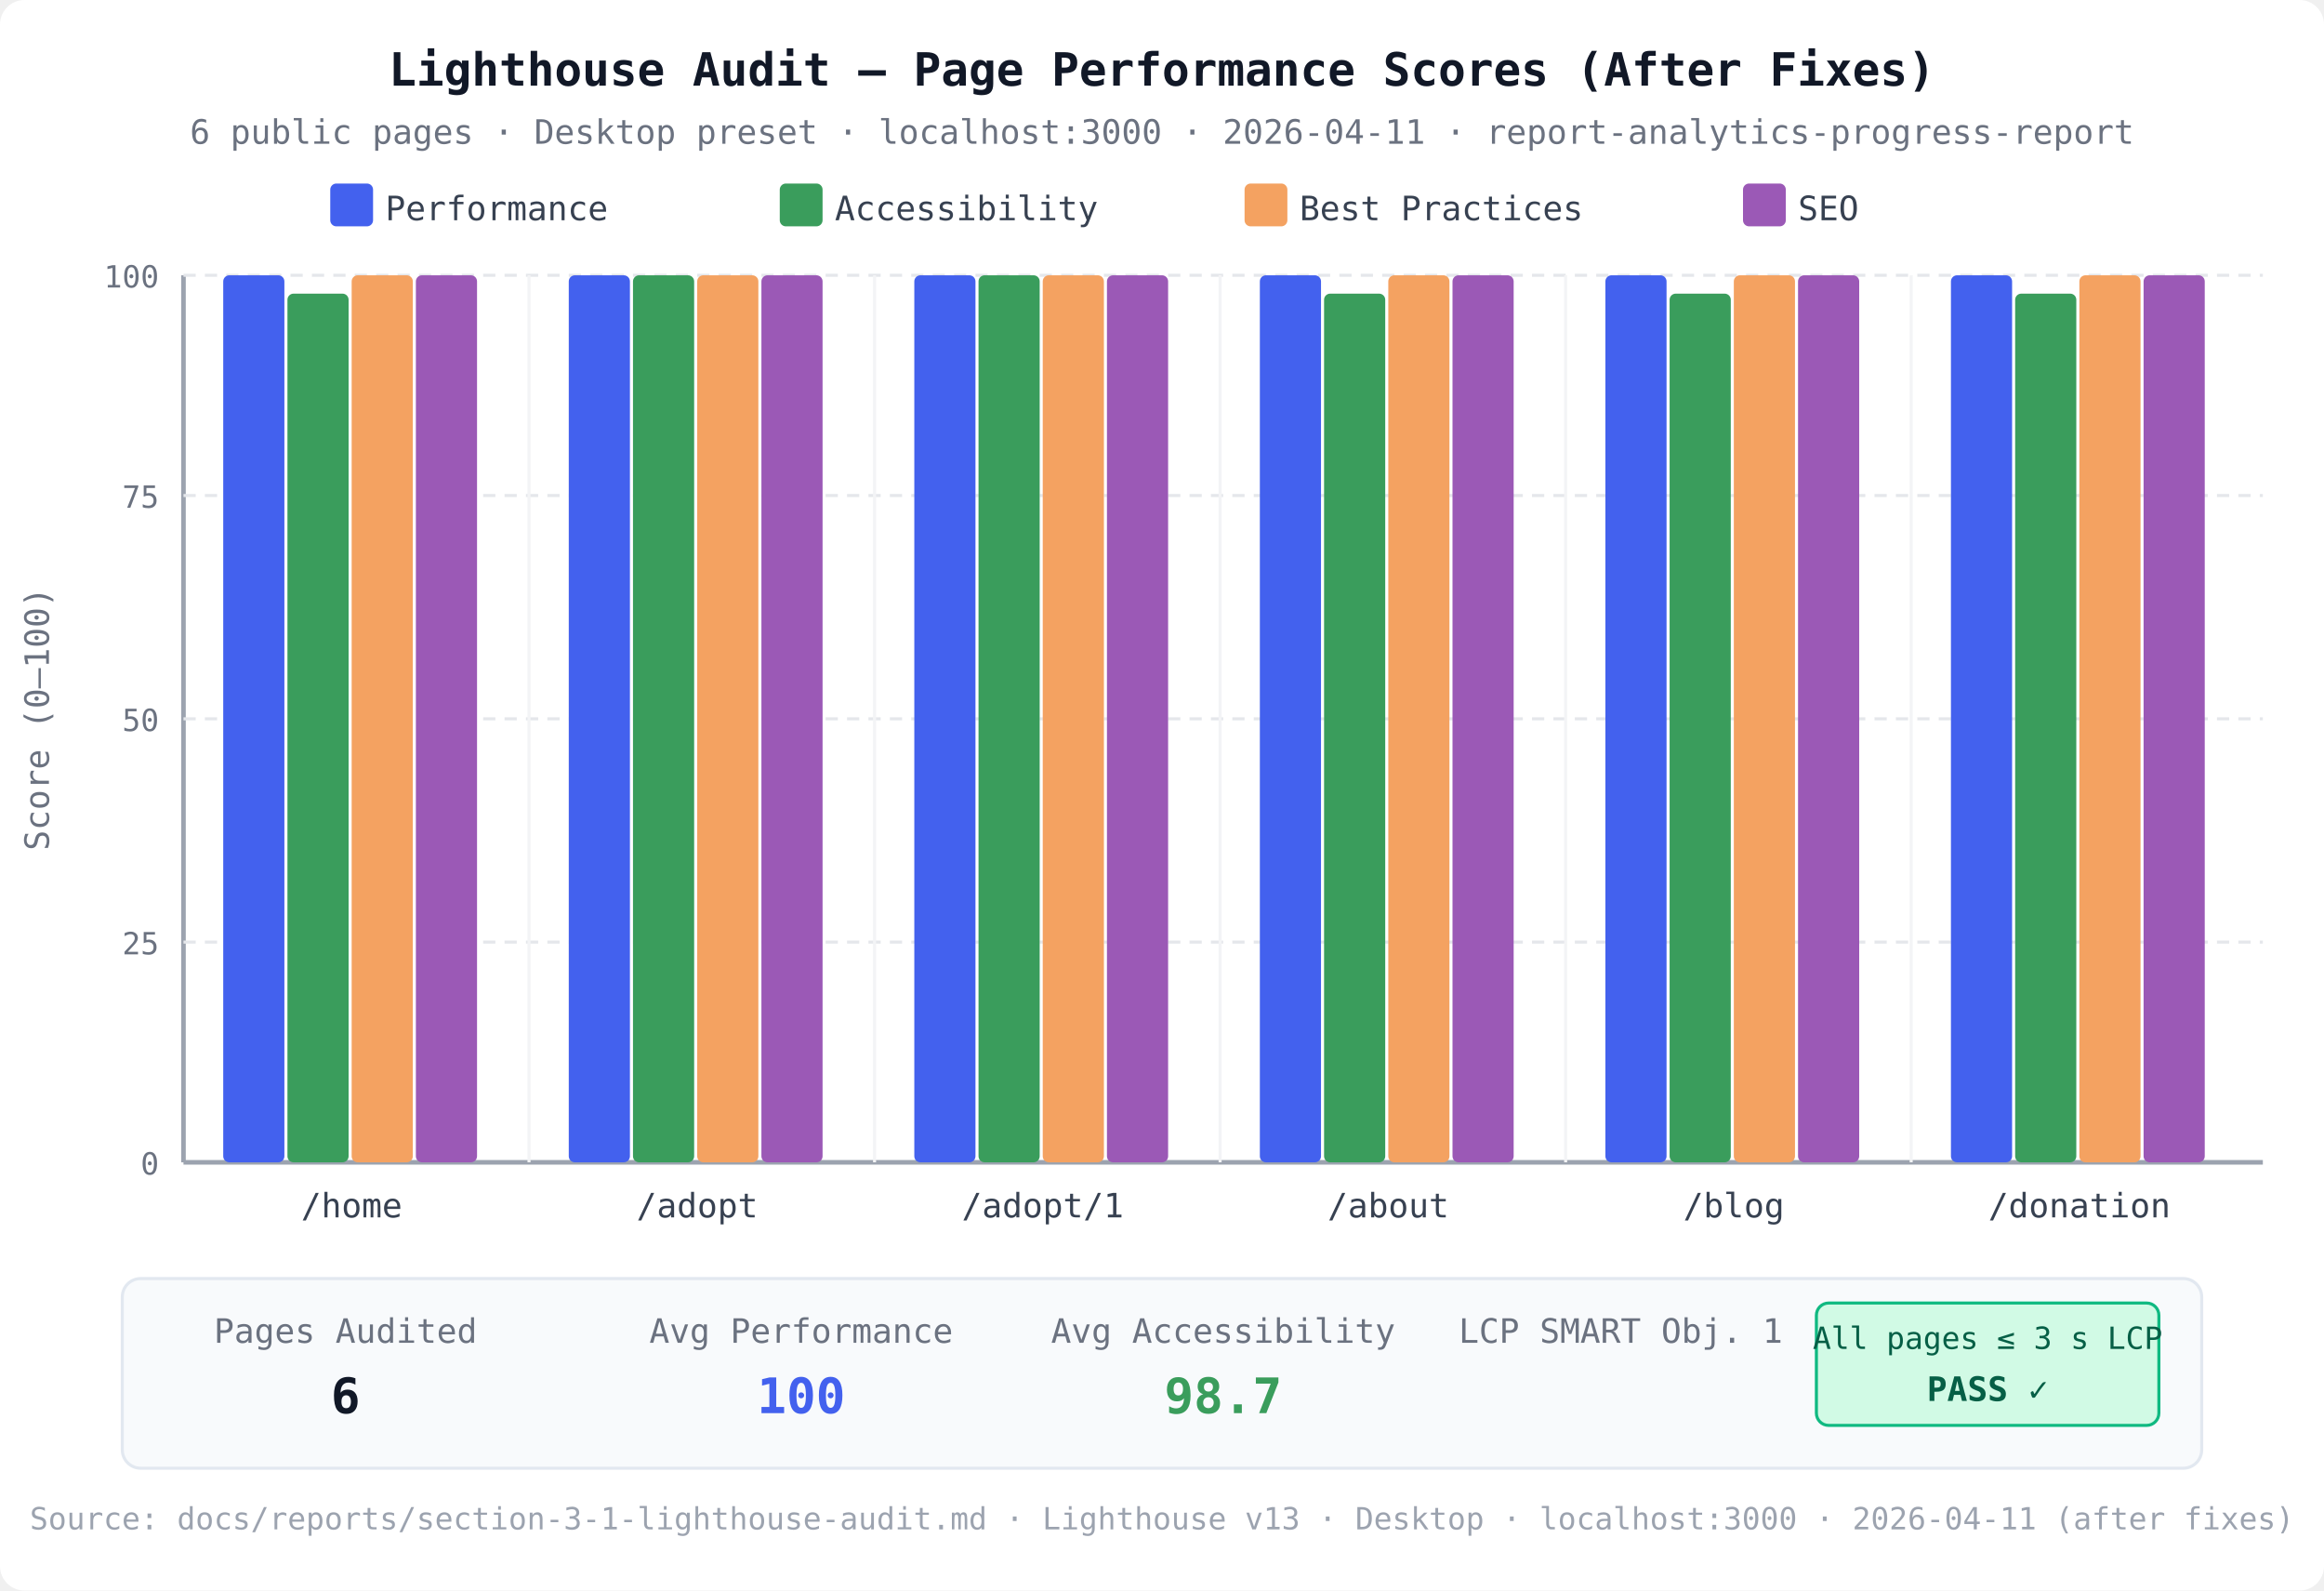
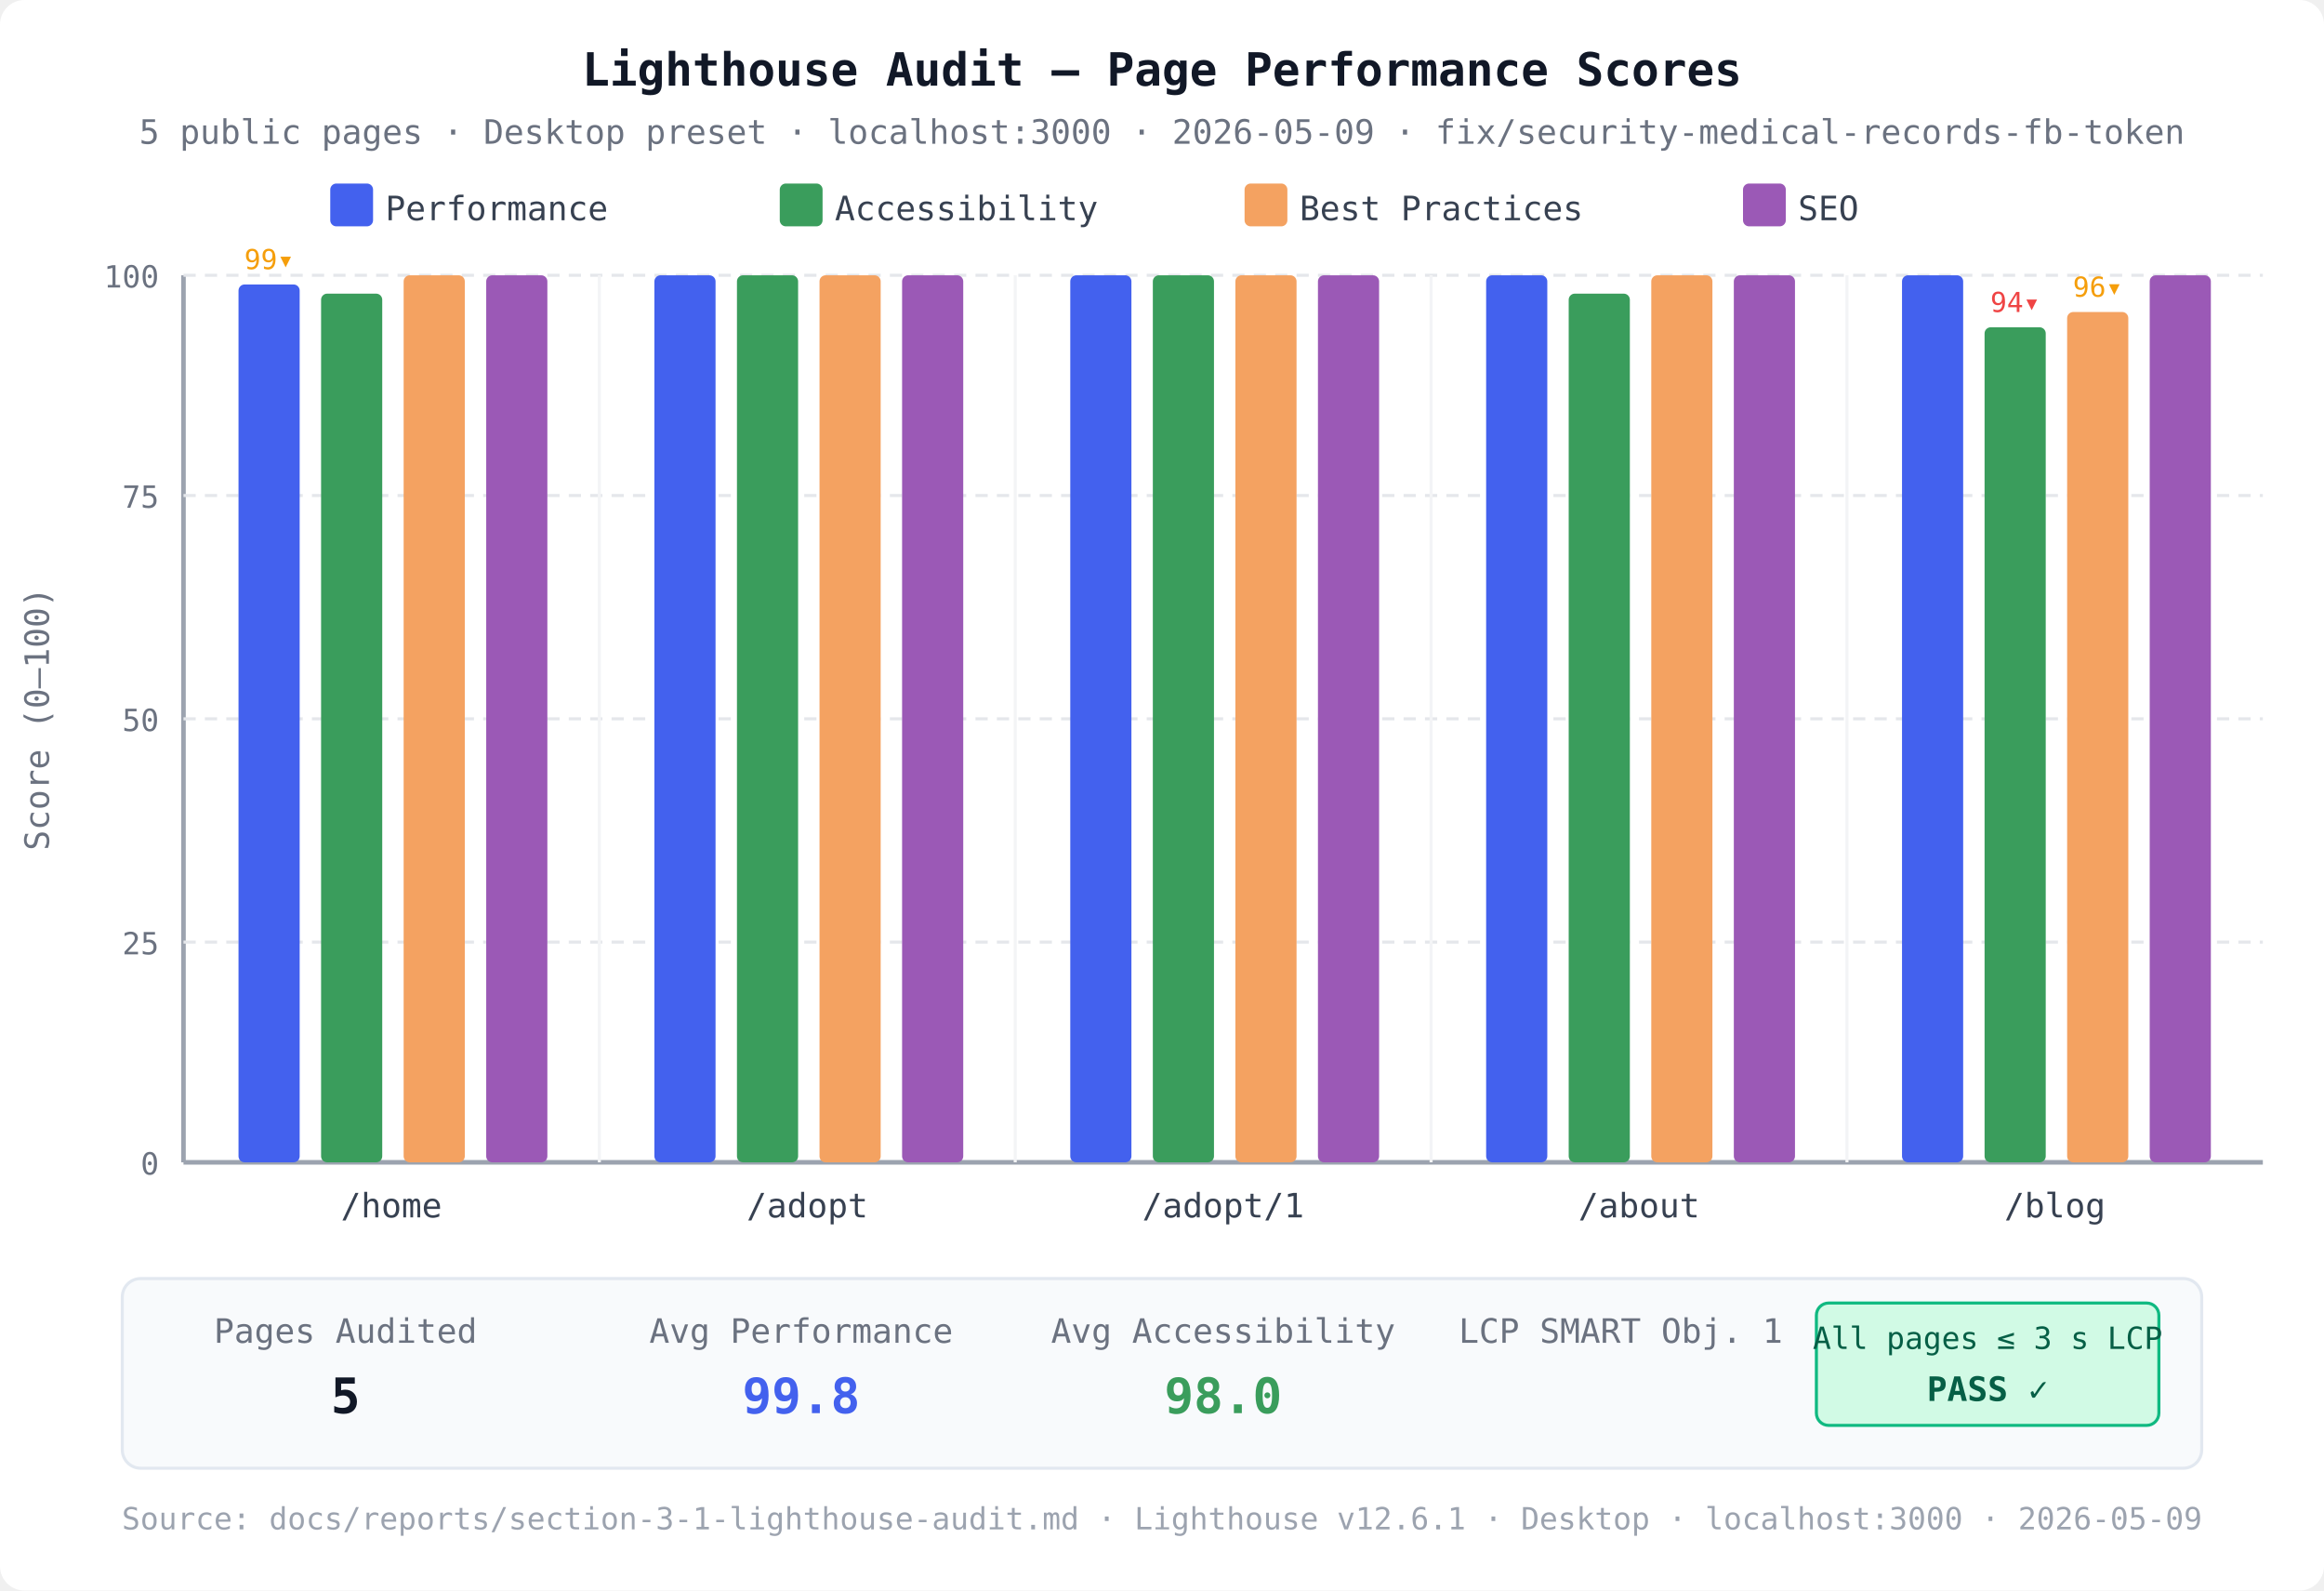
<svg xmlns="http://www.w3.org/2000/svg" width="760" height="520" viewBox="0 0 760 520" font-family="ui-monospace,SFMono-Regular,Menlo,monospace" font-size="13">
  <rect width="760" height="520" fill="#ffffff" rx="8" />
-   <text x="380" y="28" text-anchor="middle" font-size="15" font-weight="bold" fill="#111827">Lighthouse Audit — Page Performance Scores (After Fixes)</text>
-   <text x="380" y="47" text-anchor="middle" font-size="11" fill="#6b7280">6 public pages · Desktop preset · localhost:3000 · 2026-04-11 · report-analytics-progress-report</text>
+   <text x="380" y="28" text-anchor="middle" font-size="15" font-weight="bold" fill="#111827">Lighthouse Audit — Page Performance Scores</text>
+   <text x="380" y="47" text-anchor="middle" font-size="11" fill="#6b7280">5 public pages · Desktop preset · localhost:3000 · 2026-05-09 · fix/security-medical-records-fb-token</text>
  <rect x="108" y="60" width="14" height="14" fill="#4361ee" rx="2" />
  <text x="126" y="72" font-size="11" fill="#374151">Performance</text>
  <rect x="255" y="60" width="14" height="14" fill="#3a9d5c" rx="2" />
  <text x="273" y="72" font-size="11" fill="#374151">Accessibility</text>
  <rect x="407" y="60" width="14" height="14" fill="#f4a261" rx="2" />
  <text x="425" y="72" font-size="11" fill="#374151">Best Practices</text>
  <rect x="570" y="60" width="14" height="14" fill="#9b59b6" rx="2" />
  <text x="588" y="72" font-size="11" fill="#374151">SEO</text>
  <line x1="60" y1="90" x2="60" y2="380" stroke="#9ca3af" stroke-width="1.5" />
  <line x1="60" y1="380" x2="740" y2="380" stroke="#9ca3af" stroke-width="1.5" />
  <text x="16" y="235" text-anchor="middle" font-size="11" fill="#6b7280" transform="rotate(-90 16 235)">Score (0–100)</text>
  <line x1="60" y1="90" x2="740" y2="90" stroke="#e5e7eb" stroke-width="1" stroke-dasharray="4,3" />
  <text x="52" y="94" text-anchor="end" font-size="10" fill="#6b7280">100</text>
  <line x1="60" y1="162" x2="740" y2="162" stroke="#e5e7eb" stroke-width="1" stroke-dasharray="4,3" />
  <text x="52" y="166" text-anchor="end" font-size="10" fill="#6b7280">75</text>
  <line x1="60" y1="235" x2="740" y2="235" stroke="#e5e7eb" stroke-width="1" stroke-dasharray="4,3" />
  <text x="52" y="239" text-anchor="end" font-size="10" fill="#6b7280">50</text>
  <line x1="60" y1="308" x2="740" y2="308" stroke="#e5e7eb" stroke-width="1" stroke-dasharray="4,3" />
  <text x="52" y="312" text-anchor="end" font-size="10" fill="#6b7280">25</text>
  <text x="52" y="384" text-anchor="end" font-size="10" fill="#6b7280">0</text>
-   <line x1="173" y1="90" x2="173" y2="380" stroke="#f3f4f6" stroke-width="1" />
-   <line x1="286" y1="90" x2="286" y2="380" stroke="#f3f4f6" stroke-width="1" />
-   <line x1="399" y1="90" x2="399" y2="380" stroke="#f3f4f6" stroke-width="1" />
-   <line x1="512" y1="90" x2="512" y2="380" stroke="#f3f4f6" stroke-width="1" />
-   <line x1="625" y1="90" x2="625" y2="380" stroke="#f3f4f6" stroke-width="1" />
-   <rect x="73" y="90" width="20" height="290" fill="#4361ee" rx="2" />
-   <rect x="94" y="96" width="20" height="284" fill="#3a9d5c" rx="2" />
-   <rect x="115" y="90" width="20" height="290" fill="#f4a261" rx="2" />
-   <rect x="136" y="90" width="20" height="290" fill="#9b59b6" rx="2" />
-   <text x="115" y="398" text-anchor="middle" font-size="11" fill="#374151">/home</text>
-   <rect x="186" y="90" width="20" height="290" fill="#4361ee" rx="2" />
-   <rect x="207" y="90" width="20" height="290" fill="#3a9d5c" rx="2" />
-   <rect x="228" y="90" width="20" height="290" fill="#f4a261" rx="2" />
-   <rect x="249" y="90" width="20" height="290" fill="#9b59b6" rx="2" />
-   <text x="228" y="398" text-anchor="middle" font-size="11" fill="#374151">/adopt</text>
-   <rect x="299" y="90" width="20" height="290" fill="#4361ee" rx="2" />
-   <rect x="320" y="90" width="20" height="290" fill="#3a9d5c" rx="2" />
-   <rect x="341" y="90" width="20" height="290" fill="#f4a261" rx="2" />
-   <rect x="362" y="90" width="20" height="290" fill="#9b59b6" rx="2" />
-   <text x="341" y="398" text-anchor="middle" font-size="11" fill="#374151">/adopt/1</text>
-   <rect x="412" y="90" width="20" height="290" fill="#4361ee" rx="2" />
-   <rect x="433" y="96" width="20" height="284" fill="#3a9d5c" rx="2" />
-   <rect x="454" y="90" width="20" height="290" fill="#f4a261" rx="2" />
-   <rect x="475" y="90" width="20" height="290" fill="#9b59b6" rx="2" />
-   <text x="454" y="398" text-anchor="middle" font-size="11" fill="#374151">/about</text>
-   <rect x="525" y="90" width="20" height="290" fill="#4361ee" rx="2" />
-   <rect x="546" y="96" width="20" height="284" fill="#3a9d5c" rx="2" />
-   <rect x="567" y="90" width="20" height="290" fill="#f4a261" rx="2" />
-   <rect x="588" y="90" width="20" height="290" fill="#9b59b6" rx="2" />
-   <text x="567" y="398" text-anchor="middle" font-size="11" fill="#374151">/blog</text>
-   <rect x="638" y="90" width="20" height="290" fill="#4361ee" rx="2" />
-   <rect x="659" y="96" width="20" height="284" fill="#3a9d5c" rx="2" />
-   <rect x="680" y="90" width="20" height="290" fill="#f4a261" rx="2" />
-   <rect x="701" y="90" width="20" height="290" fill="#9b59b6" rx="2" />
-   <text x="680" y="398" text-anchor="middle" font-size="11" fill="#374151">/donation</text>
+   <line x1="196" y1="90" x2="196" y2="380" stroke="#f3f4f6" stroke-width="1" />
+   <line x1="332" y1="90" x2="332" y2="380" stroke="#f3f4f6" stroke-width="1" />
+   <line x1="468" y1="90" x2="468" y2="380" stroke="#f3f4f6" stroke-width="1" />
+   <line x1="604" y1="90" x2="604" y2="380" stroke="#f3f4f6" stroke-width="1" />
+   <rect x="78" y="93" width="20" height="287" fill="#4361ee" rx="2" />
+   <rect x="105" y="96" width="20" height="284" fill="#3a9d5c" rx="2" />
+   <rect x="132" y="90" width="20" height="290" fill="#f4a261" rx="2" />
+   <rect x="159" y="90" width="20" height="290" fill="#9b59b6" rx="2" />
+   <text x="128" y="398" text-anchor="middle" font-size="11" fill="#374151">/home</text>
+   <text x="88" y="88" text-anchor="middle" font-size="9" fill="#f59e0b">99▾</text>
+   <rect x="214" y="90" width="20" height="290" fill="#4361ee" rx="2" />
+   <rect x="241" y="90" width="20" height="290" fill="#3a9d5c" rx="2" />
+   <rect x="268" y="90" width="20" height="290" fill="#f4a261" rx="2" />
+   <rect x="295" y="90" width="20" height="290" fill="#9b59b6" rx="2" />
+   <text x="264" y="398" text-anchor="middle" font-size="11" fill="#374151">/adopt</text>
+   <rect x="350" y="90" width="20" height="290" fill="#4361ee" rx="2" />
+   <rect x="377" y="90" width="20" height="290" fill="#3a9d5c" rx="2" />
+   <rect x="404" y="90" width="20" height="290" fill="#f4a261" rx="2" />
+   <rect x="431" y="90" width="20" height="290" fill="#9b59b6" rx="2" />
+   <text x="400" y="398" text-anchor="middle" font-size="11" fill="#374151">/adopt/1</text>
+   <rect x="486" y="90" width="20" height="290" fill="#4361ee" rx="2" />
+   <rect x="513" y="96" width="20" height="284" fill="#3a9d5c" rx="2" />
+   <rect x="540" y="90" width="20" height="290" fill="#f4a261" rx="2" />
+   <rect x="567" y="90" width="20" height="290" fill="#9b59b6" rx="2" />
+   <text x="536" y="398" text-anchor="middle" font-size="11" fill="#374151">/about</text>
+   <rect x="622" y="90" width="20" height="290" fill="#4361ee" rx="2" />
+   <rect x="649" y="107" width="20" height="273" fill="#3a9d5c" rx="2" />
+   <rect x="676" y="102" width="20" height="278" fill="#f4a261" rx="2" />
+   <rect x="703" y="90" width="20" height="290" fill="#9b59b6" rx="2" />
+   <text x="672" y="398" text-anchor="middle" font-size="11" fill="#374151">/blog</text>
+   <text x="659" y="102" text-anchor="middle" font-size="9" fill="#ef4444">94▾</text>
+   <text x="686" y="97" text-anchor="middle" font-size="9" fill="#f59e0b">96▾</text>
  <rect x="40" y="418" width="680" height="62" fill="#f8fafc" rx="6" stroke="#e2e8f0" stroke-width="1" />
  <text x="113" y="439" text-anchor="middle" font-size="11" fill="#6b7280">Pages Audited</text>
-   <text x="113" y="462" text-anchor="middle" font-size="16" font-weight="bold" fill="#111827">6</text>
+   <text x="113" y="462" text-anchor="middle" font-size="16" font-weight="bold" fill="#111827">5</text>
  <text x="262" y="439" text-anchor="middle" font-size="11" fill="#6b7280">Avg Performance</text>
-   <text x="262" y="462" text-anchor="middle" font-size="16" font-weight="bold" fill="#4361ee">100</text>
+   <text x="262" y="462" text-anchor="middle" font-size="16" font-weight="bold" fill="#4361ee">99.8</text>
  <text x="400" y="439" text-anchor="middle" font-size="11" fill="#6b7280">Avg Accessibility</text>
-   <text x="400" y="462" text-anchor="middle" font-size="16" font-weight="bold" fill="#3a9d5c">98.7</text>
+   <text x="400" y="462" text-anchor="middle" font-size="16" font-weight="bold" fill="#3a9d5c">98.0</text>
  <text x="530" y="439" text-anchor="middle" font-size="11" fill="#6b7280">LCP SMART Obj. 1</text>
  <rect x="594" y="426" width="112" height="40" fill="#d1fae5" rx="4" stroke="#10b981" stroke-width="1" />
  <text x="650" y="441" text-anchor="middle" font-size="10" fill="#065f46">All pages ≤ 3 s LCP</text>
  <text x="650" y="458" text-anchor="middle" font-size="11" font-weight="bold" fill="#065f46">PASS ✓</text>
-   <text x="380" y="500" text-anchor="middle" font-size="10" fill="#9ca3af">Source: docs/reports/section-3-1-lighthouse-audit.md · Lighthouse v13 · Desktop · localhost:3000 · 2026-04-11 (after fixes)</text>
+   <text x="380" y="500" text-anchor="middle" font-size="10" fill="#9ca3af">Source: docs/reports/section-3-1-lighthouse-audit.md · Lighthouse v12.6.1 · Desktop · localhost:3000 · 2026-05-09</text>
</svg>
